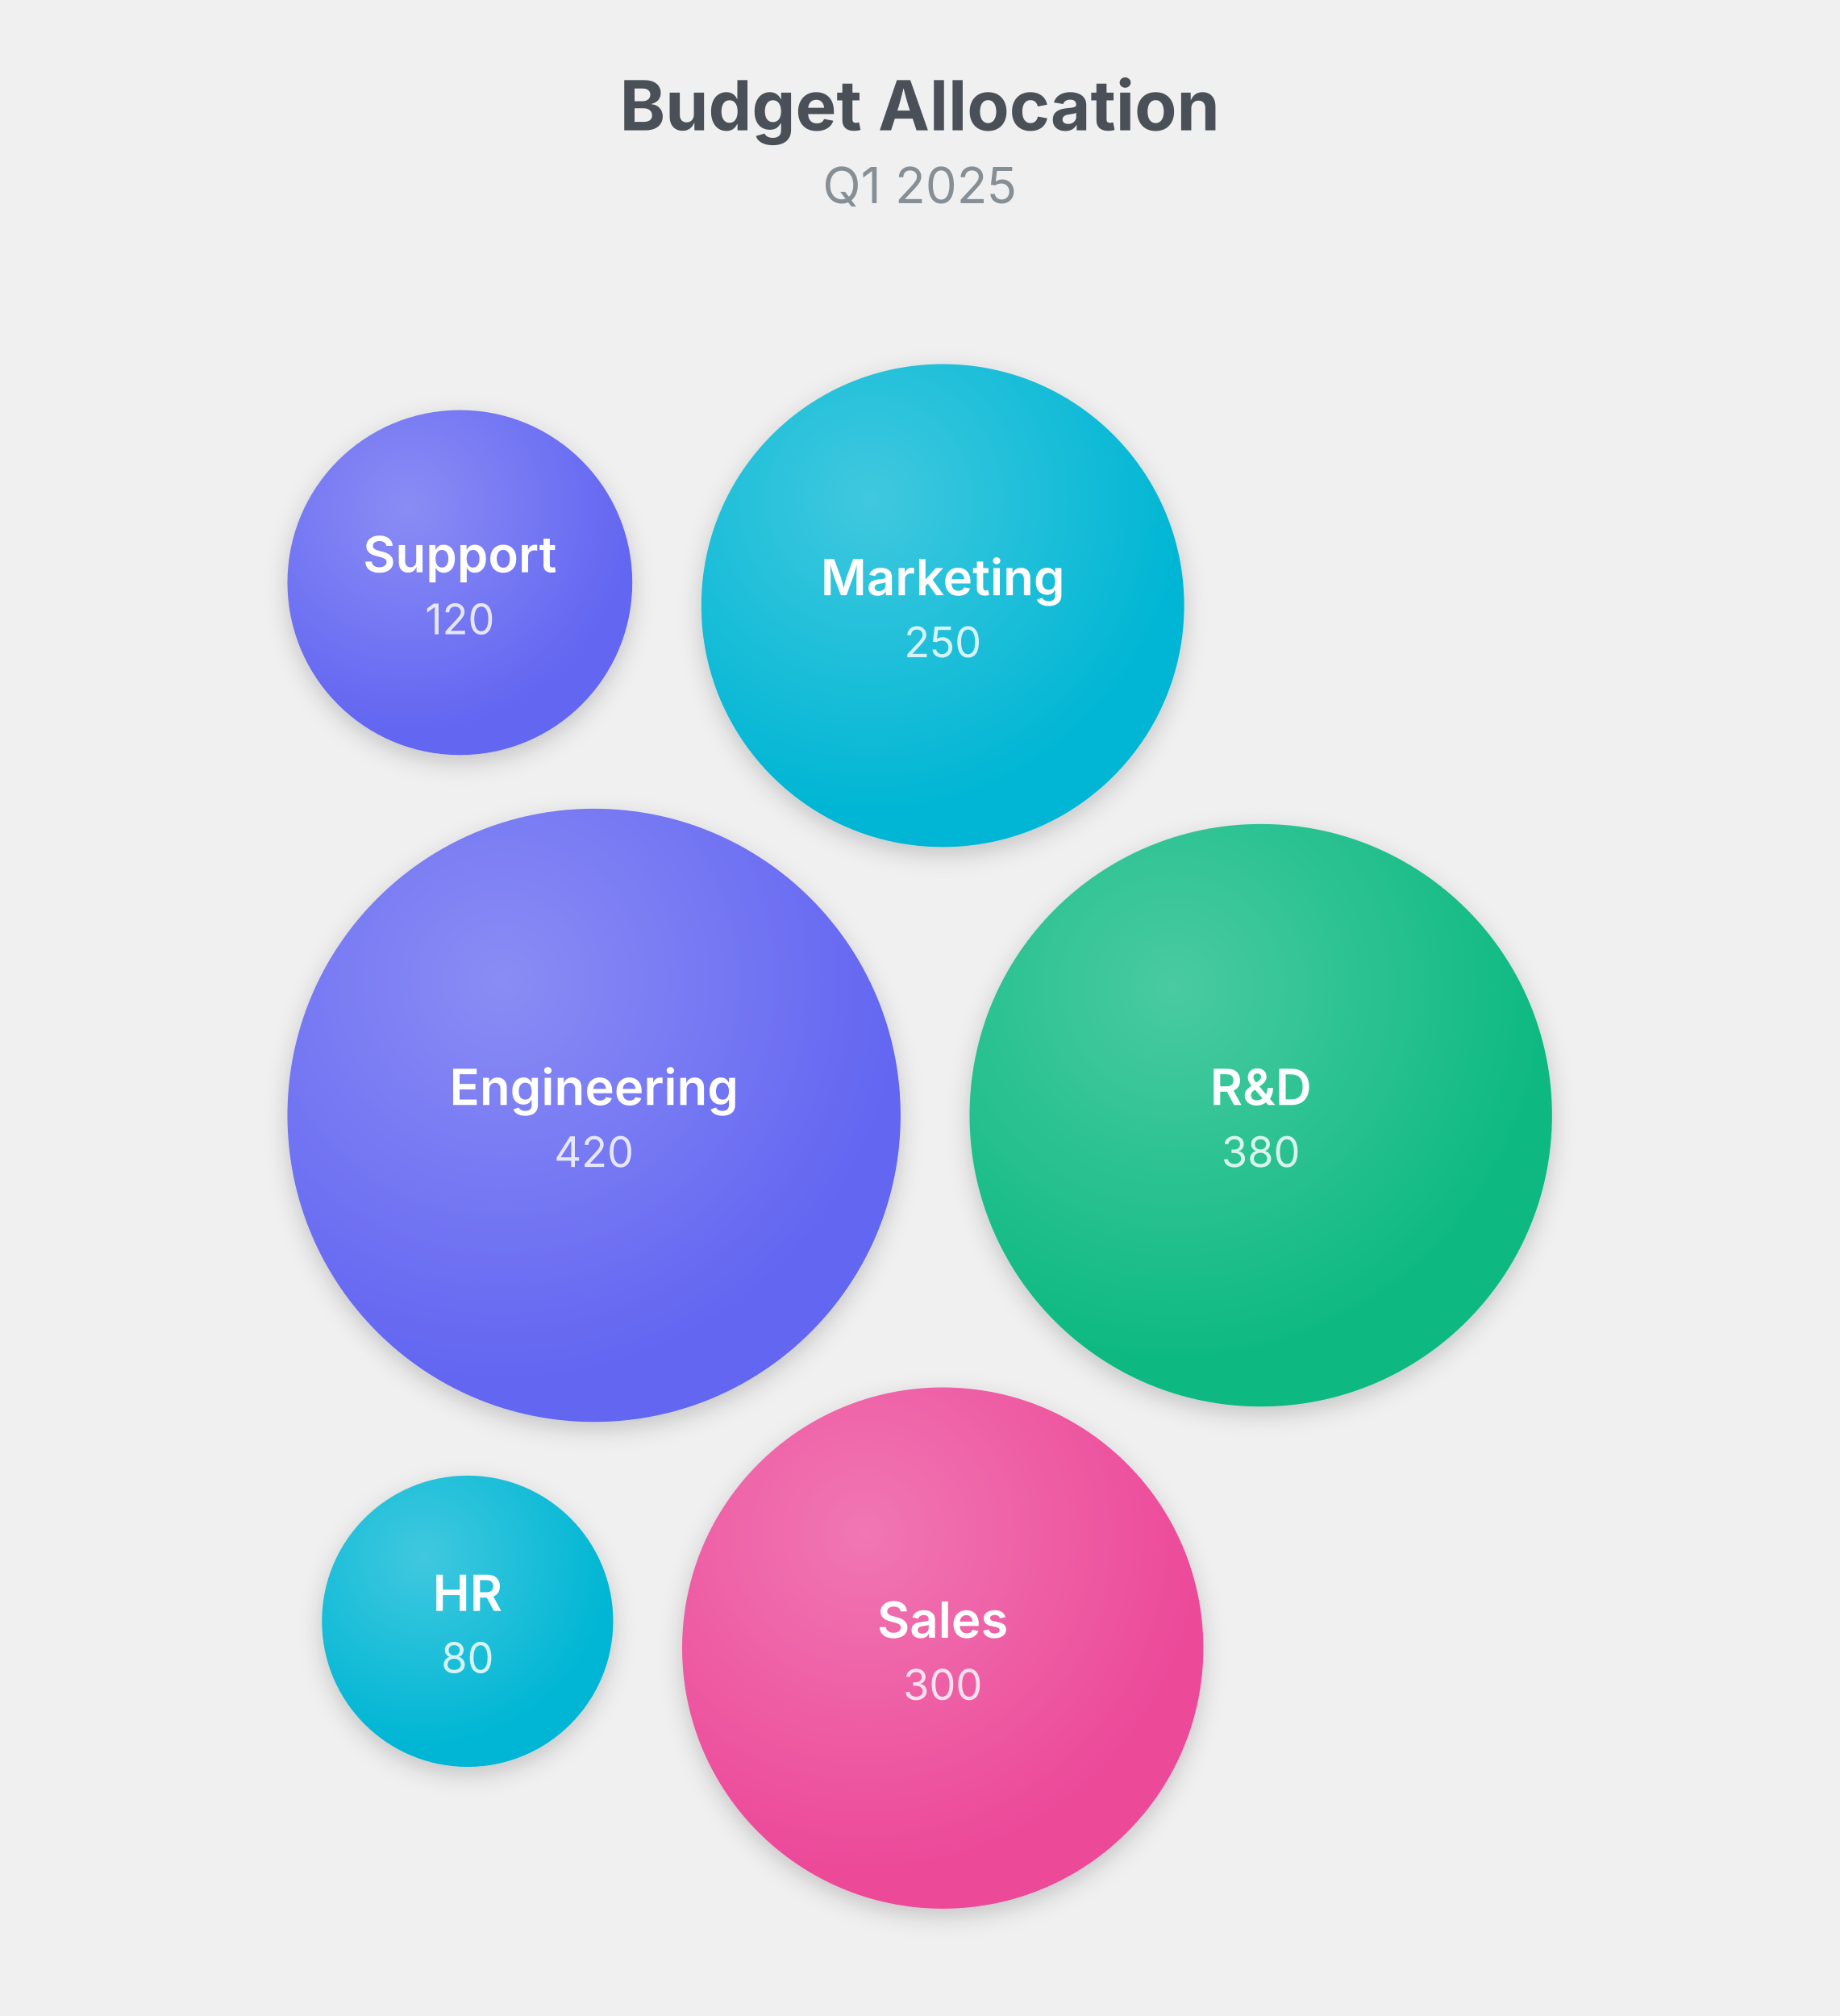
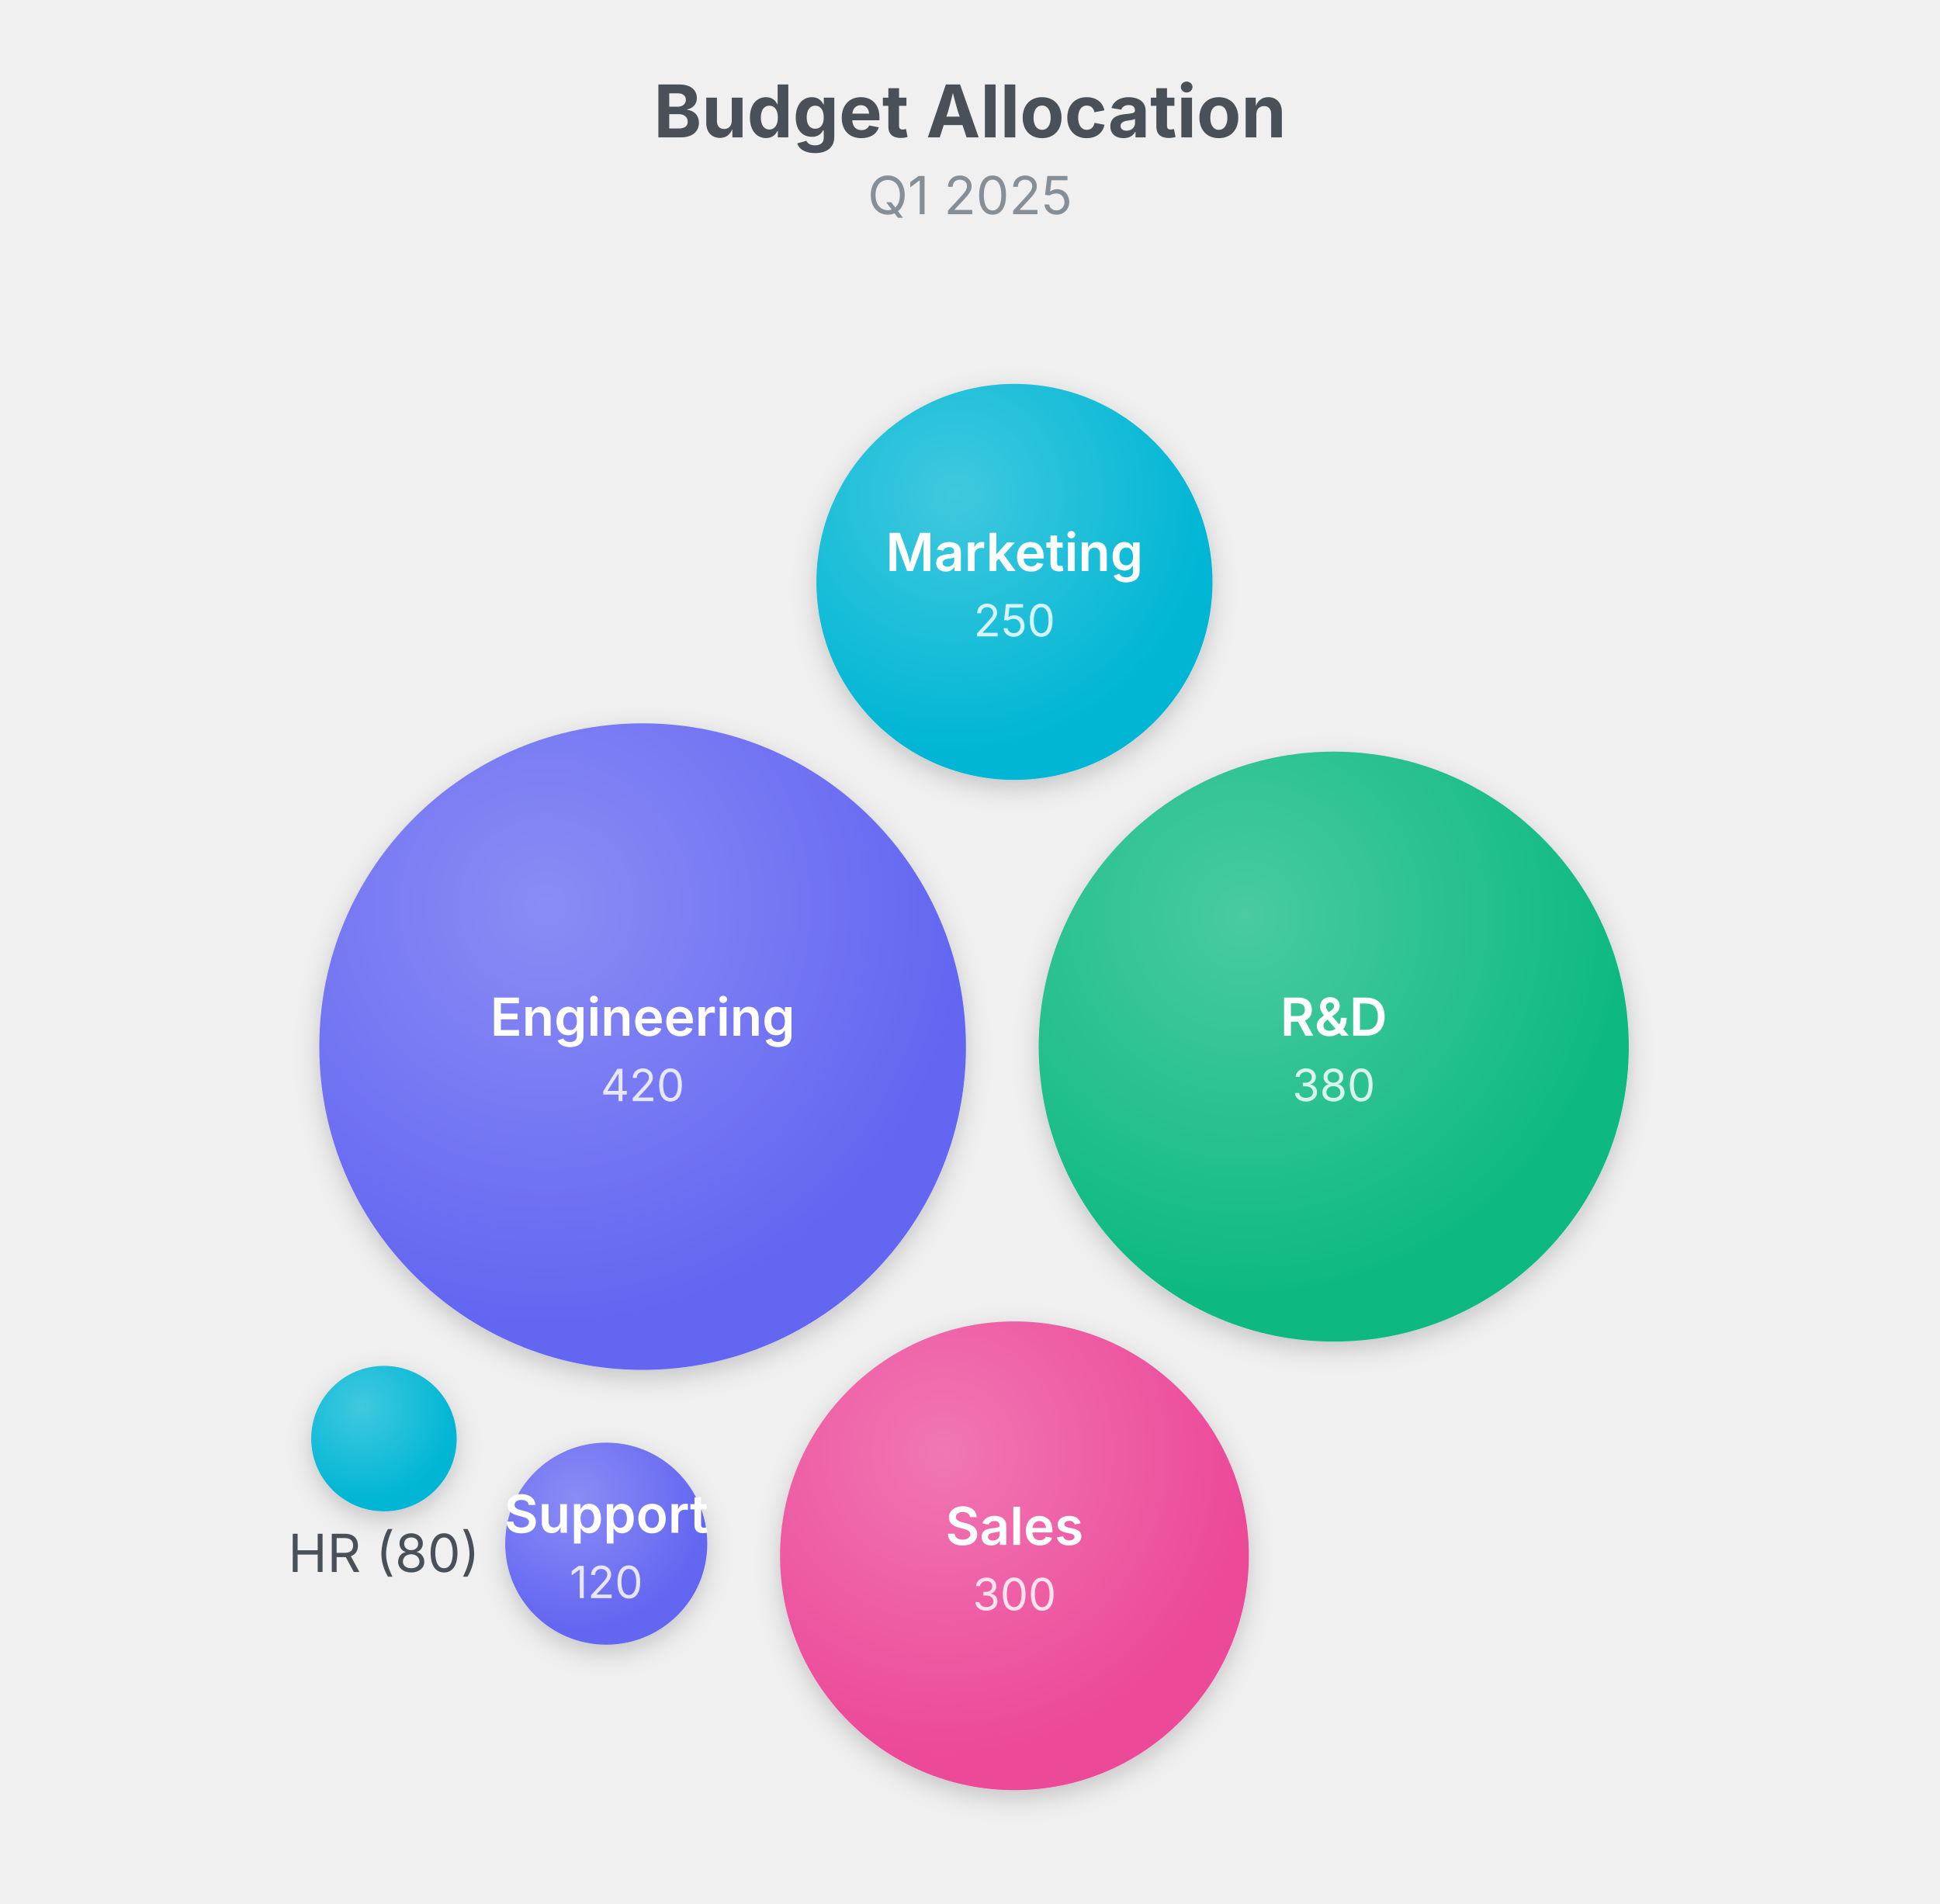
- <svg xmlns="http://www.w3.org/2000/svg" width="480" height="526" viewBox="0 0 480 526">
+ <svg xmlns="http://www.w3.org/2000/svg" width="480" height="471" viewBox="0 0 480 471">
  <text x="240" y="34" text-anchor="middle" font-family="Inter, system-ui, -apple-system, sans-serif" font-size="18" font-weight="700" fill="#495057">Budget Allocation</text>
  <text x="240" y="53" text-anchor="middle" font-family="Inter, system-ui, -apple-system, sans-serif" font-size="13" fill="#868e96">Q1 2025</text>
  <g class="bubble-chart" transform="translate(0,67)">
    <defs>
      <filter id="bub-1-sh" x="-50%" y="-50%" width="200%" height="200%">
        <feDropShadow dx="0" dy="2" stdDeviation="3" flood-color="rgba(0,0,0,0.18)" />
      </filter>
      <radialGradient id="bub-1-hl" cx="35%" cy="28%" r="65%" fx="35%" fy="28%">
        <stop offset="0%" stop-color="rgba(255,255,255,0.25)" />
        <stop offset="100%" stop-color="rgba(255,255,255,0)" />
      </radialGradient>
    </defs>
-     <circle cx="155" cy="224" r="80" fill="#6366f1" filter="url(#bub-1-sh)">
+     <circle cx="159" cy="192" r="80" fill="#6366f1" filter="url(#bub-1-sh)">
      <animate attributeName="r" values="80;83;80" dur="3s" begin="0s" repeatCount="indefinite" calcMode="spline" keySplines="0.45 0 0.55 1;0.45 0 0.55 1" keyTimes="0;0.5;1" />
    </circle>
-     <circle cx="155" cy="224" r="80" fill="url(#bub-1-hl)" pointer-events="none">
+     <circle cx="159" cy="192" r="80" fill="url(#bub-1-hl)" pointer-events="none">
      <animate attributeName="r" values="80;83;80" dur="3s" begin="0s" repeatCount="indefinite" calcMode="spline" keySplines="0.45 0 0.55 1;0.45 0 0.55 1" keyTimes="0;0.5;1" />
    </circle>
-     <text x="155" y="216.5" text-anchor="middle" dominant-baseline="middle" font-family="Inter, system-ui, -apple-system, sans-serif" font-size="13" font-weight="600" fill="#ffffff" pointer-events="none">Engineering</text>
-     <text x="155" y="233.5" text-anchor="middle" dominant-baseline="middle" font-family="Inter, system-ui, -apple-system, sans-serif" font-size="11" fill="#ffffff" opacity="0.82" pointer-events="none">420</text>
-     <circle cx="329" cy="224" r="76" fill="#10b981" filter="url(#bub-1-sh)">
-       <animate attributeName="r" values="76;79;76" dur="3s" begin="0.5s" repeatCount="indefinite" calcMode="spline" keySplines="0.45 0 0.55 1;0.45 0 0.55 1" keyTimes="0;0.5;1" />
+     <text x="159" y="184.5" text-anchor="middle" dominant-baseline="middle" font-family="Inter, system-ui, -apple-system, sans-serif" font-size="13" font-weight="600" fill="#ffffff" pointer-events="none">Engineering</text>
+     <text x="159" y="201.5" text-anchor="middle" dominant-baseline="middle" font-family="Inter, system-ui, -apple-system, sans-serif" font-size="11" fill="#ffffff" opacity="0.82" pointer-events="none">420</text>
+     <circle cx="330" cy="192" r="73" fill="#10b981" filter="url(#bub-1-sh)">
+       <animate attributeName="r" values="73;76;73" dur="3s" begin="0.5s" repeatCount="indefinite" calcMode="spline" keySplines="0.45 0 0.55 1;0.45 0 0.55 1" keyTimes="0;0.5;1" />
    </circle>
-     <circle cx="329" cy="224" r="76" fill="url(#bub-1-hl)" pointer-events="none">
-       <animate attributeName="r" values="76;79;76" dur="3s" begin="0.5s" repeatCount="indefinite" calcMode="spline" keySplines="0.45 0 0.55 1;0.45 0 0.55 1" keyTimes="0;0.5;1" />
+     <circle cx="330" cy="192" r="73" fill="url(#bub-1-hl)" pointer-events="none">
+       <animate attributeName="r" values="73;76;73" dur="3s" begin="0.5s" repeatCount="indefinite" calcMode="spline" keySplines="0.45 0 0.55 1;0.45 0 0.55 1" keyTimes="0;0.5;1" />
    </circle>
-     <text x="329" y="216.5" text-anchor="middle" dominant-baseline="middle" font-family="Inter, system-ui, -apple-system, sans-serif" font-size="13" font-weight="600" fill="#ffffff" pointer-events="none">R&amp;D</text>
-     <text x="329" y="233.5" text-anchor="middle" dominant-baseline="middle" font-family="Inter, system-ui, -apple-system, sans-serif" font-size="11" fill="#ffffff" opacity="0.82" pointer-events="none">380</text>
-     <circle cx="246" cy="363" r="68" fill="#ec4899" filter="url(#bub-1-sh)">
-       <animate attributeName="r" values="68;71;68" dur="3s" begin="1s" repeatCount="indefinite" calcMode="spline" keySplines="0.45 0 0.55 1;0.45 0 0.55 1" keyTimes="0;0.5;1" />
+     <text x="330" y="184.5" text-anchor="middle" dominant-baseline="middle" font-family="Inter, system-ui, -apple-system, sans-serif" font-size="13" font-weight="600" fill="#ffffff" pointer-events="none">R&amp;D</text>
+     <text x="330" y="201.5" text-anchor="middle" dominant-baseline="middle" font-family="Inter, system-ui, -apple-system, sans-serif" font-size="11" fill="#ffffff" opacity="0.82" pointer-events="none">380</text>
+     <circle cx="251" cy="318" r="58" fill="#ec4899" filter="url(#bub-1-sh)">
+       <animate attributeName="r" values="58;60;58" dur="3s" begin="1s" repeatCount="indefinite" calcMode="spline" keySplines="0.45 0 0.55 1;0.45 0 0.55 1" keyTimes="0;0.5;1" />
    </circle>
-     <circle cx="246" cy="363" r="68" fill="url(#bub-1-hl)" pointer-events="none">
-       <animate attributeName="r" values="68;71;68" dur="3s" begin="1s" repeatCount="indefinite" calcMode="spline" keySplines="0.45 0 0.55 1;0.45 0 0.55 1" keyTimes="0;0.5;1" />
+     <circle cx="251" cy="318" r="58" fill="url(#bub-1-hl)" pointer-events="none">
+       <animate attributeName="r" values="58;60;58" dur="3s" begin="1s" repeatCount="indefinite" calcMode="spline" keySplines="0.45 0 0.55 1;0.45 0 0.55 1" keyTimes="0;0.5;1" />
    </circle>
-     <text x="246" y="355.5" text-anchor="middle" dominant-baseline="middle" font-family="Inter, system-ui, -apple-system, sans-serif" font-size="13" font-weight="600" fill="#ffffff" pointer-events="none">Sales</text>
-     <text x="246" y="372.5" text-anchor="middle" dominant-baseline="middle" font-family="Inter, system-ui, -apple-system, sans-serif" font-size="11" fill="#ffffff" opacity="0.82" pointer-events="none">300</text>
-     <circle cx="246" cy="91" r="63" fill="#06b6d4" filter="url(#bub-1-sh)">
-       <animate attributeName="r" values="63;66;63" dur="3s" begin="1.5s" repeatCount="indefinite" calcMode="spline" keySplines="0.45 0 0.55 1;0.45 0 0.55 1" keyTimes="0;0.5;1" />
+     <text x="251" y="310.5" text-anchor="middle" dominant-baseline="middle" font-family="Inter, system-ui, -apple-system, sans-serif" font-size="13" font-weight="600" fill="#ffffff" pointer-events="none">Sales</text>
+     <text x="251" y="327.5" text-anchor="middle" dominant-baseline="middle" font-family="Inter, system-ui, -apple-system, sans-serif" font-size="11" fill="#ffffff" opacity="0.82" pointer-events="none">300</text>
+     <circle cx="251" cy="77" r="49" fill="#06b6d4" filter="url(#bub-1-sh)">
+       <animate attributeName="r" values="49;51;49" dur="3s" begin="1.5s" repeatCount="indefinite" calcMode="spline" keySplines="0.45 0 0.55 1;0.45 0 0.55 1" keyTimes="0;0.5;1" />
    </circle>
-     <circle cx="246" cy="91" r="63" fill="url(#bub-1-hl)" pointer-events="none">
-       <animate attributeName="r" values="63;66;63" dur="3s" begin="1.5s" repeatCount="indefinite" calcMode="spline" keySplines="0.45 0 0.55 1;0.45 0 0.55 1" keyTimes="0;0.5;1" />
+     <circle cx="251" cy="77" r="49" fill="url(#bub-1-hl)" pointer-events="none">
+       <animate attributeName="r" values="49;51;49" dur="3s" begin="1.5s" repeatCount="indefinite" calcMode="spline" keySplines="0.45 0 0.55 1;0.45 0 0.55 1" keyTimes="0;0.5;1" />
    </circle>
-     <text x="246" y="83.5" text-anchor="middle" dominant-baseline="middle" font-family="Inter, system-ui, -apple-system, sans-serif" font-size="13" font-weight="600" fill="#ffffff" pointer-events="none">Marketing</text>
-     <text x="246" y="100.5" text-anchor="middle" dominant-baseline="middle" font-family="Inter, system-ui, -apple-system, sans-serif" font-size="11" fill="#ffffff" opacity="0.82" pointer-events="none">250</text>
-     <circle cx="120" cy="85" r="45" fill="#6366f1" filter="url(#bub-1-sh)">
-       <animate attributeName="r" values="45;47;45" dur="3s" begin="0s" repeatCount="indefinite" calcMode="spline" keySplines="0.45 0 0.55 1;0.45 0 0.55 1" keyTimes="0;0.5;1" />
+     <text x="251" y="69.5" text-anchor="middle" dominant-baseline="middle" font-family="Inter, system-ui, -apple-system, sans-serif" font-size="13" font-weight="600" fill="#ffffff" pointer-events="none">Marketing</text>
+     <text x="251" y="86.5" text-anchor="middle" dominant-baseline="middle" font-family="Inter, system-ui, -apple-system, sans-serif" font-size="11" fill="#ffffff" opacity="0.82" pointer-events="none">250</text>
+     <circle cx="150" cy="315" r="25" fill="#6366f1" filter="url(#bub-1-sh)">
+       <animate attributeName="r" values="25;26;25" dur="3s" begin="0s" repeatCount="indefinite" calcMode="spline" keySplines="0.45 0 0.55 1;0.45 0 0.55 1" keyTimes="0;0.5;1" />
    </circle>
-     <circle cx="120" cy="85" r="45" fill="url(#bub-1-hl)" pointer-events="none">
-       <animate attributeName="r" values="45;47;45" dur="3s" begin="0s" repeatCount="indefinite" calcMode="spline" keySplines="0.45 0 0.55 1;0.45 0 0.55 1" keyTimes="0;0.5;1" />
+     <circle cx="150" cy="315" r="25" fill="url(#bub-1-hl)" pointer-events="none">
+       <animate attributeName="r" values="25;26;25" dur="3s" begin="0s" repeatCount="indefinite" calcMode="spline" keySplines="0.45 0 0.55 1;0.45 0 0.55 1" keyTimes="0;0.5;1" />
    </circle>
-     <text x="120" y="77.5" text-anchor="middle" dominant-baseline="middle" font-family="Inter, system-ui, -apple-system, sans-serif" font-size="13" font-weight="600" fill="#ffffff" pointer-events="none">Support</text>
-     <text x="120" y="94.5" text-anchor="middle" dominant-baseline="middle" font-family="Inter, system-ui, -apple-system, sans-serif" font-size="11" fill="#ffffff" opacity="0.82" pointer-events="none">120</text>
-     <circle cx="122" cy="356" r="38" fill="#06b6d4" filter="url(#bub-1-sh)">
-       <animate attributeName="r" values="38;40;38" dur="3s" begin="0.5s" repeatCount="indefinite" calcMode="spline" keySplines="0.45 0 0.55 1;0.45 0 0.55 1" keyTimes="0;0.5;1" />
+     <text x="150" y="307.5" text-anchor="middle" dominant-baseline="middle" font-family="Inter, system-ui, -apple-system, sans-serif" font-size="13" font-weight="600" fill="#ffffff" pointer-events="none">Support</text>
+     <text x="150" y="324.5" text-anchor="middle" dominant-baseline="middle" font-family="Inter, system-ui, -apple-system, sans-serif" font-size="11" fill="#ffffff" opacity="0.82" pointer-events="none">120</text>
+     <circle cx="95" cy="289" r="18" fill="#06b6d4" filter="url(#bub-1-sh)">
+       <animate attributeName="r" values="18;19;18" dur="3s" begin="0.5s" repeatCount="indefinite" calcMode="spline" keySplines="0.45 0 0.55 1;0.45 0 0.55 1" keyTimes="0;0.5;1" />
    </circle>
-     <circle cx="122" cy="356" r="38" fill="url(#bub-1-hl)" pointer-events="none">
-       <animate attributeName="r" values="38;40;38" dur="3s" begin="0.5s" repeatCount="indefinite" calcMode="spline" keySplines="0.45 0 0.55 1;0.45 0 0.55 1" keyTimes="0;0.5;1" />
+     <circle cx="95" cy="289" r="18" fill="url(#bub-1-hl)" pointer-events="none">
+       <animate attributeName="r" values="18;19;18" dur="3s" begin="0.5s" repeatCount="indefinite" calcMode="spline" keySplines="0.45 0 0.55 1;0.45 0 0.55 1" keyTimes="0;0.5;1" />
    </circle>
-     <text x="122" y="348.5" text-anchor="middle" dominant-baseline="middle" font-family="Inter, system-ui, -apple-system, sans-serif" font-size="13" font-weight="600" fill="#ffffff" pointer-events="none">HR</text>
-     <text x="122" y="365.5" text-anchor="middle" dominant-baseline="middle" font-family="Inter, system-ui, -apple-system, sans-serif" font-size="11" fill="#ffffff" opacity="0.82" pointer-events="none">80</text>
+     <text x="95" y="322" text-anchor="middle" font-family="Inter, system-ui, -apple-system, sans-serif" font-size="13" fill="#495057" pointer-events="none">HR (80)</text>
  </g>
</svg>
